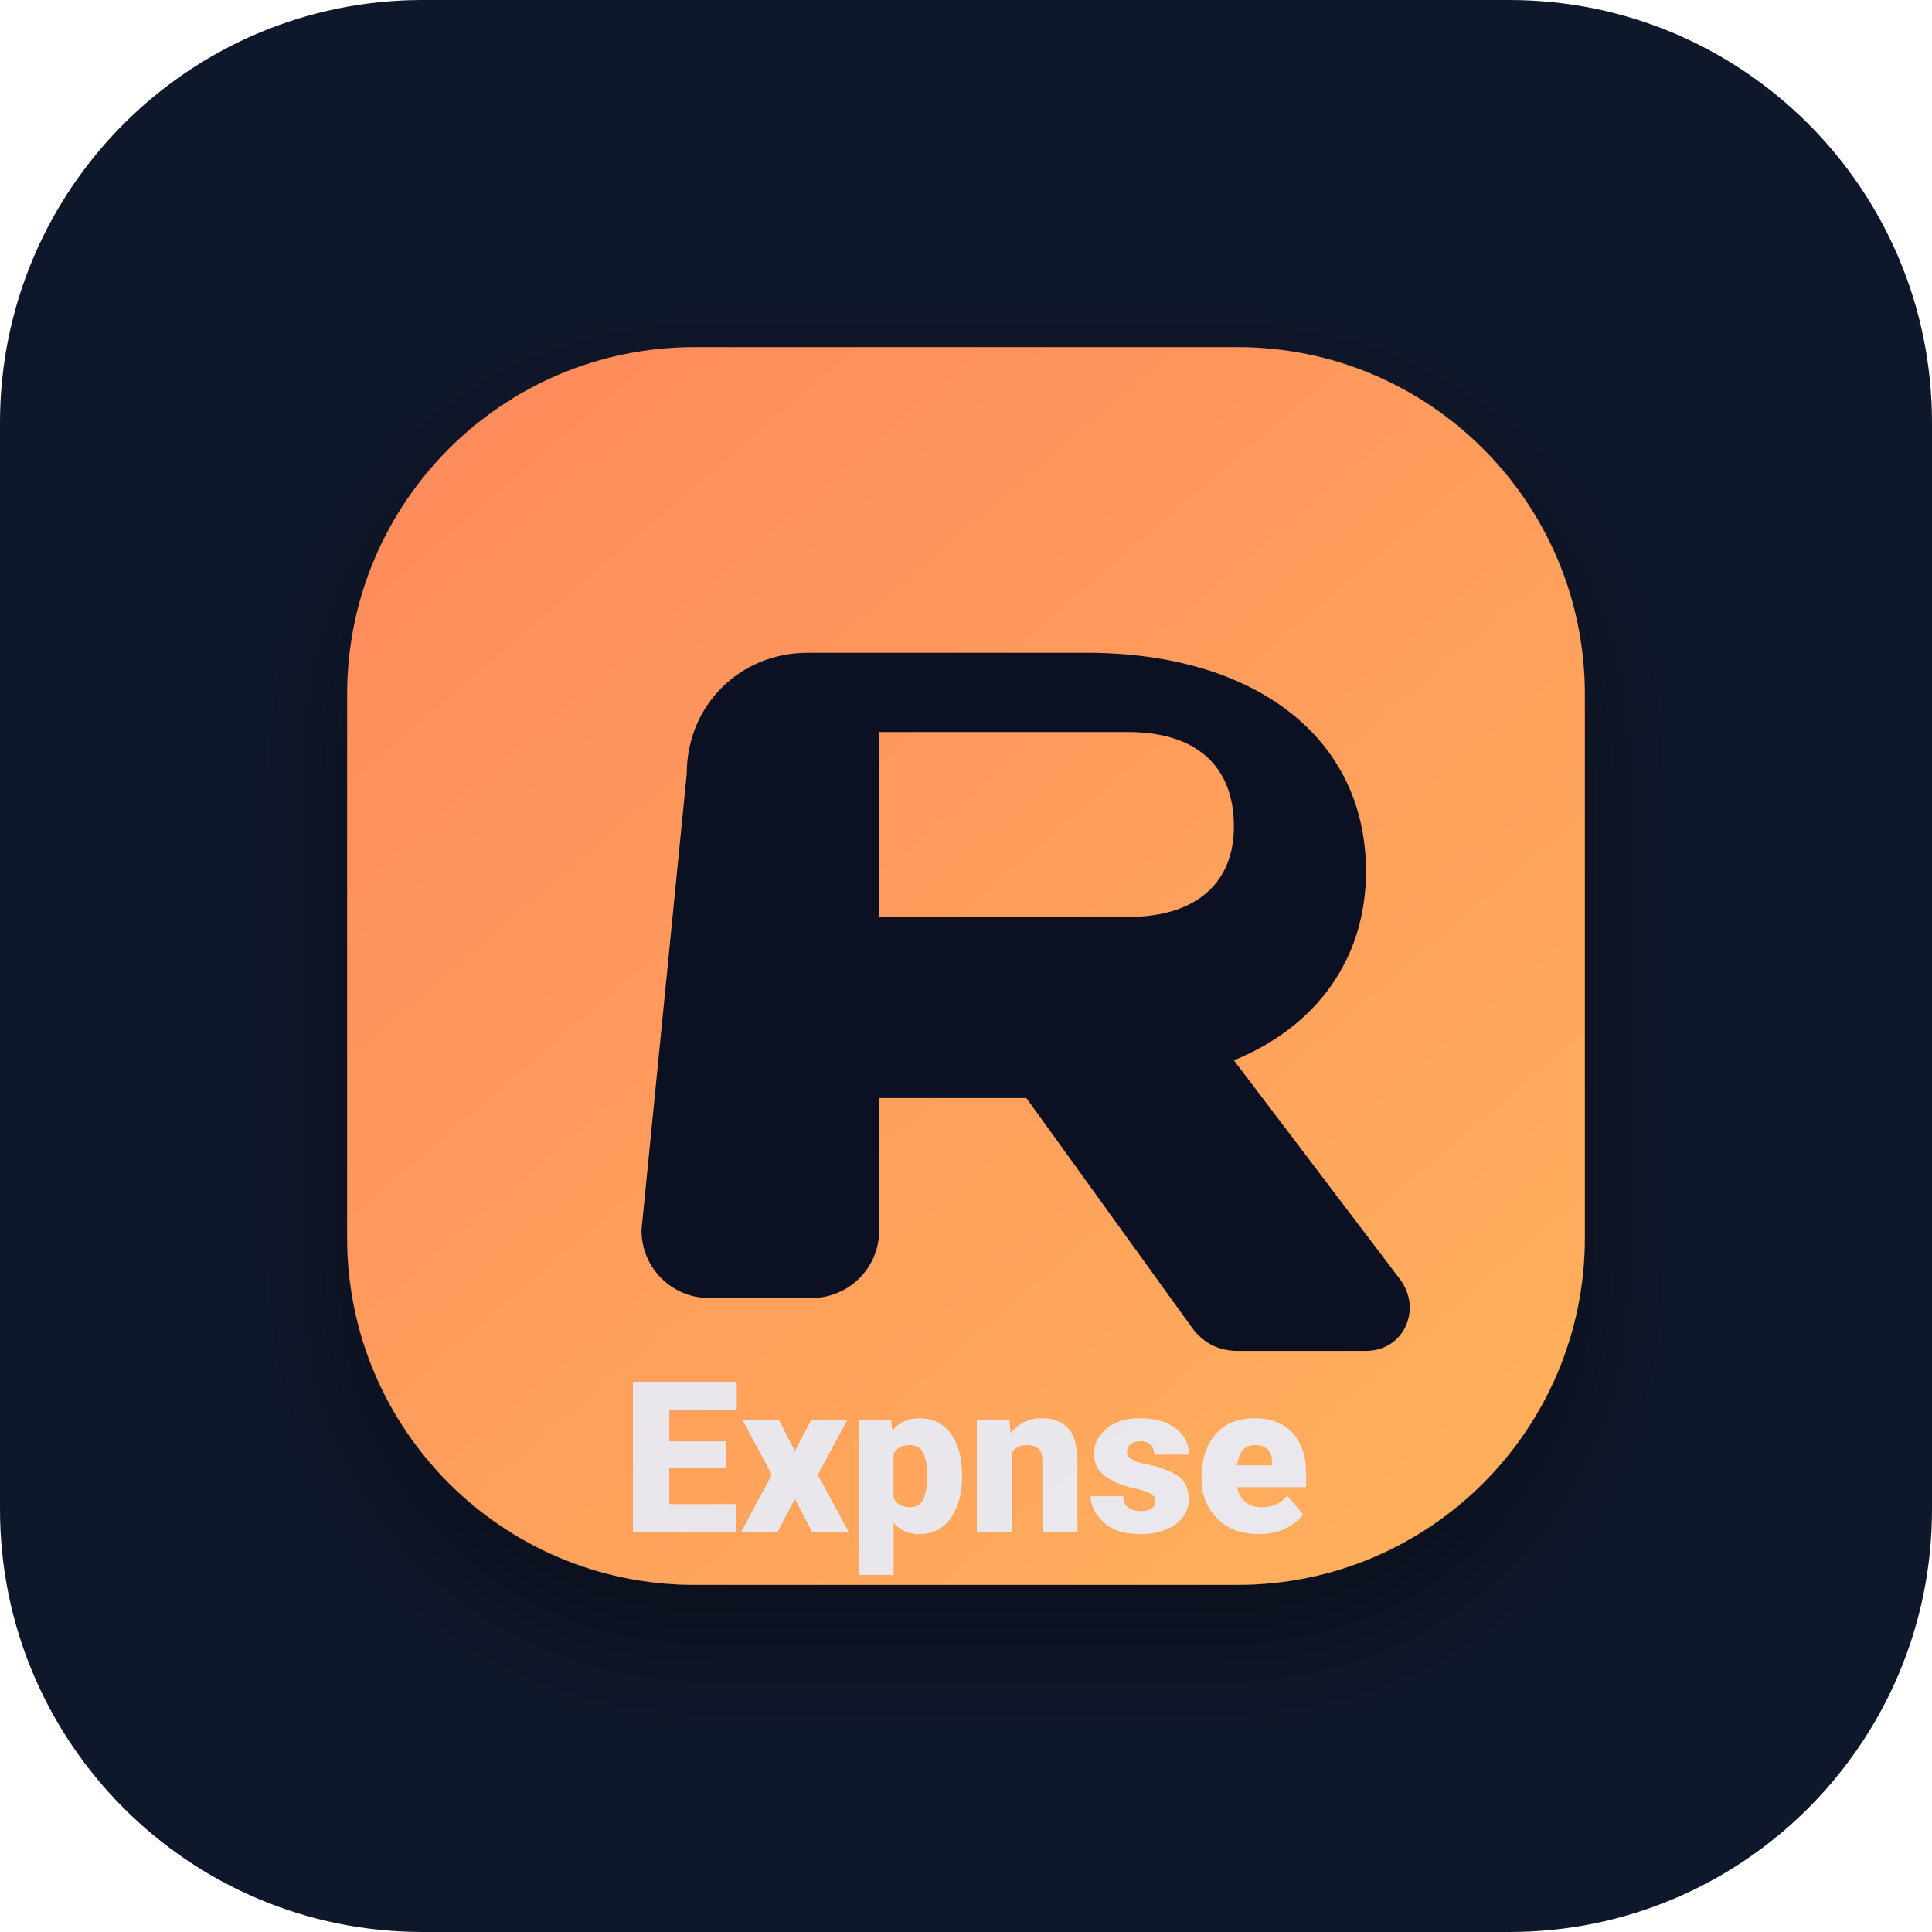
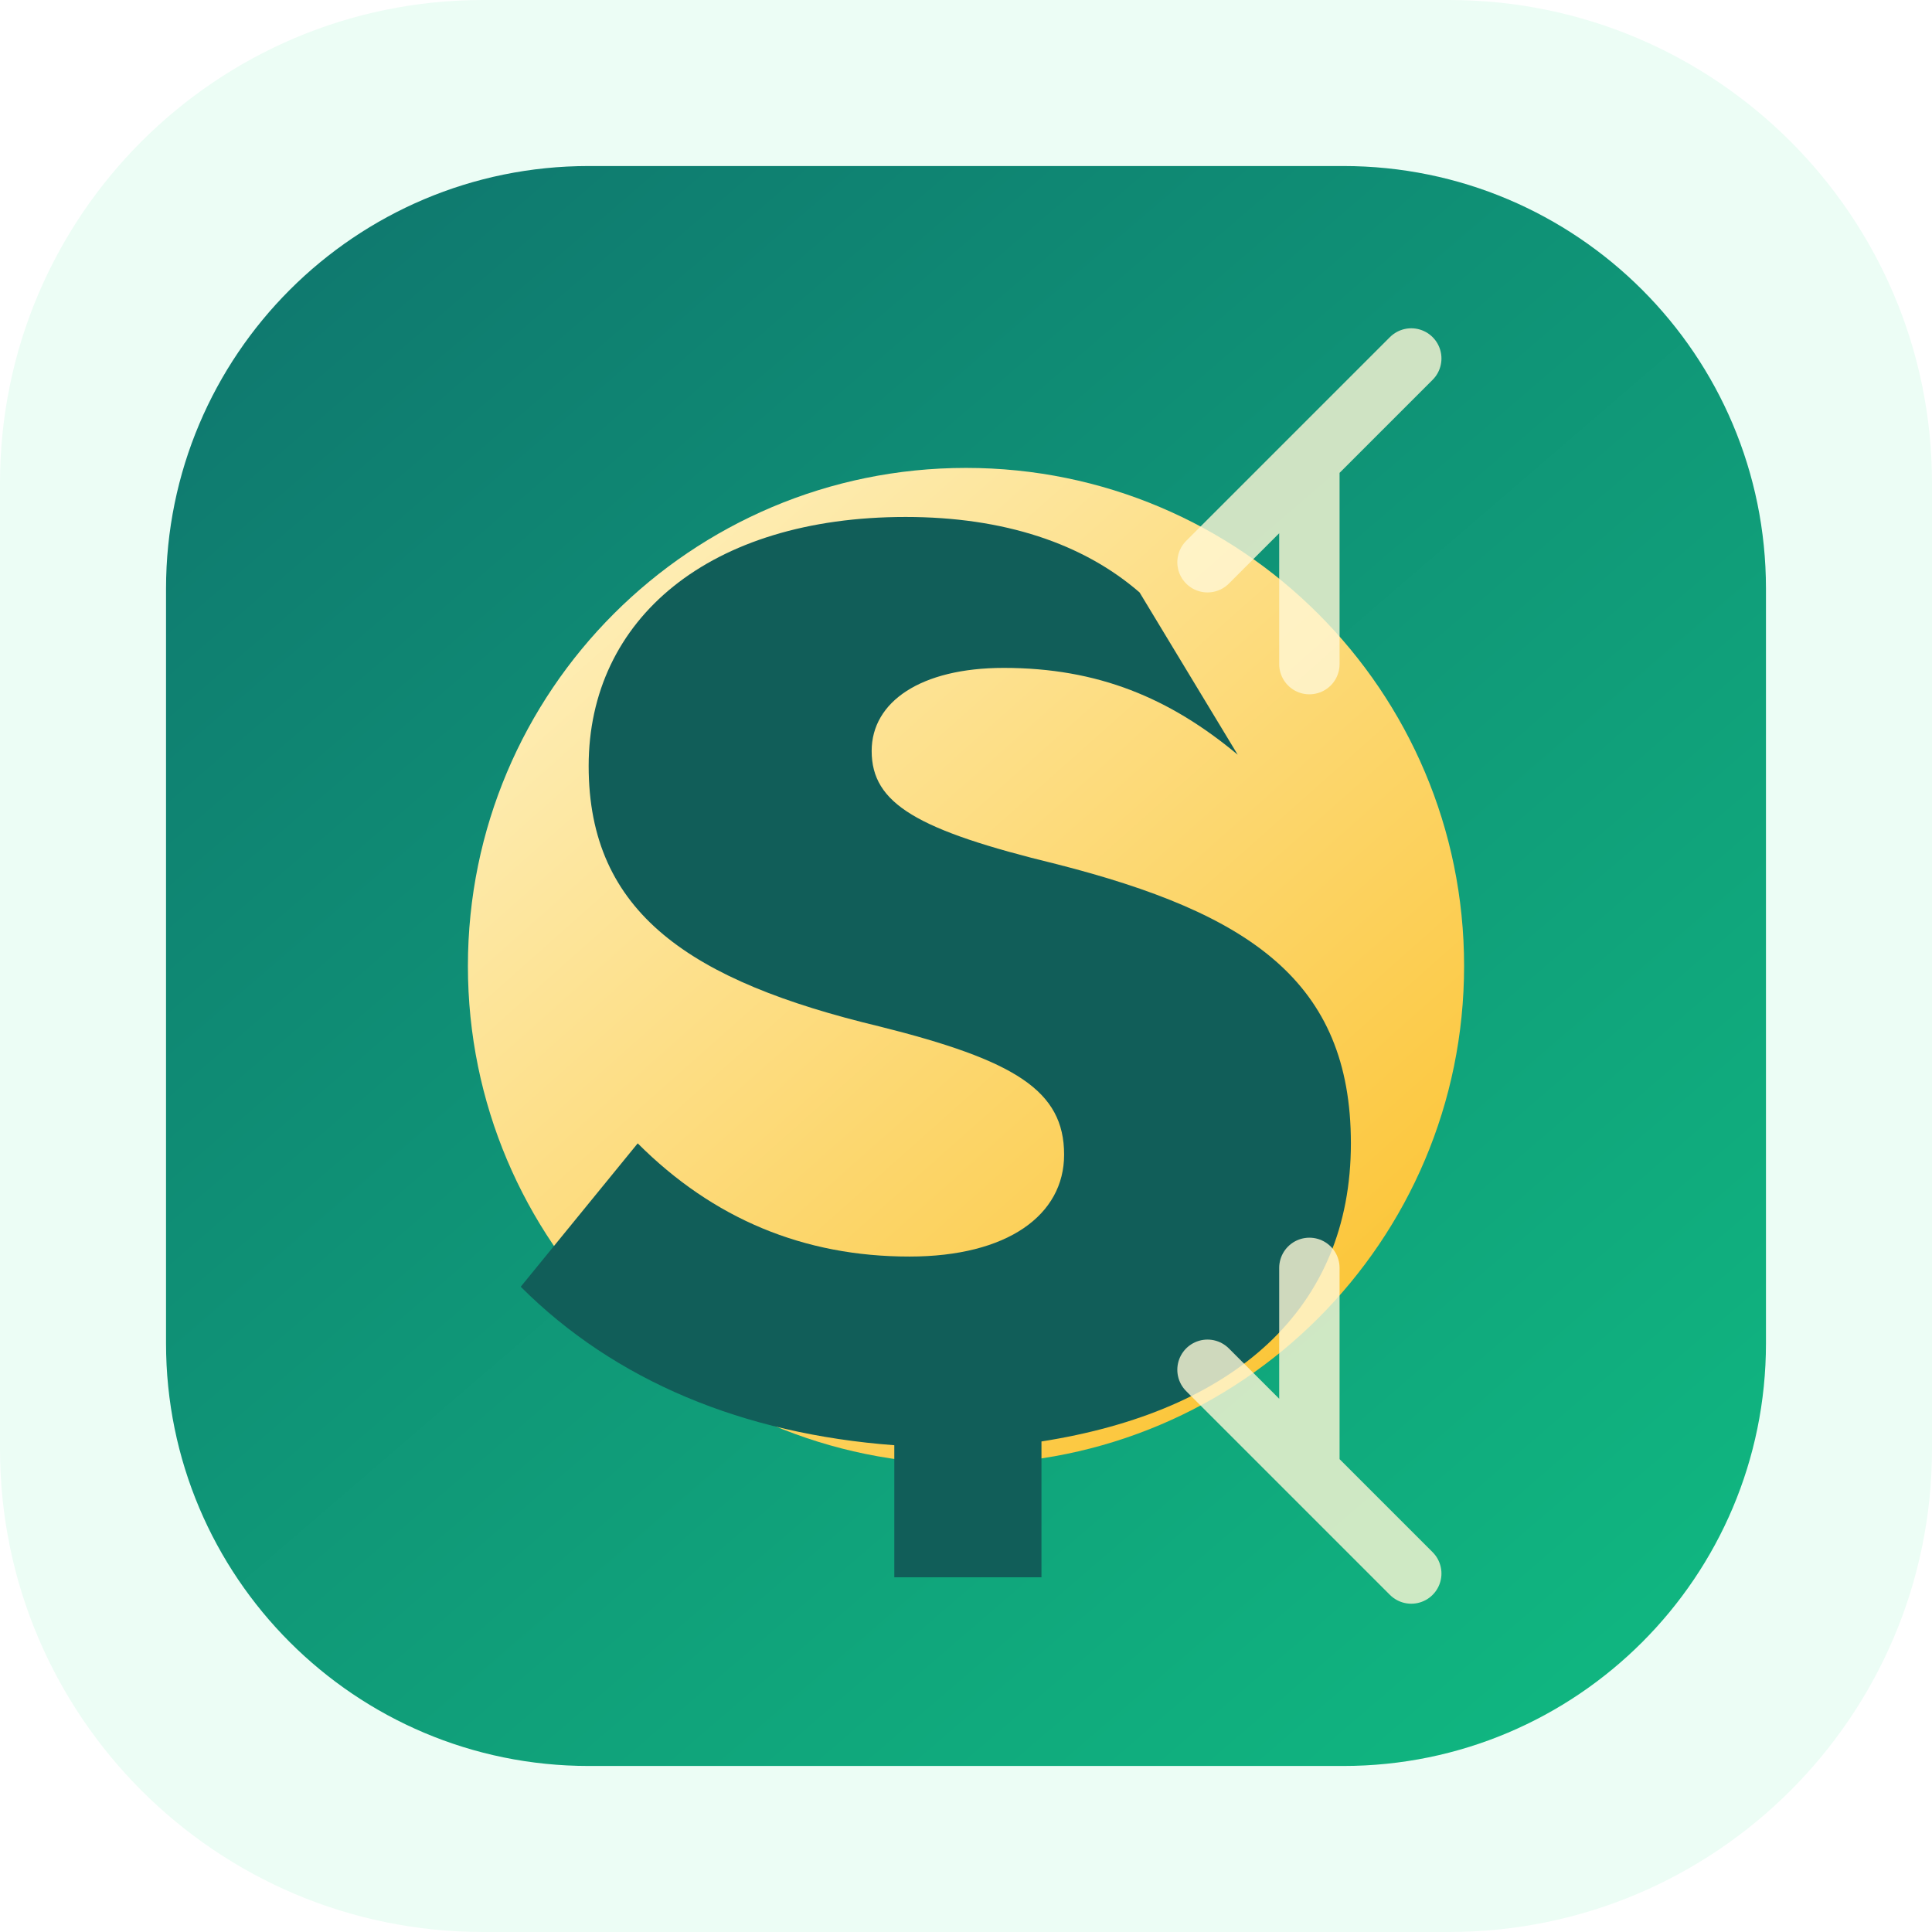
- <svg xmlns="http://www.w3.org/2000/svg" width="512" height="512" viewBox="0 0 512 512">
+ <svg xmlns="http://www.w3.org/2000/svg" viewBox="0 0 512 512">
  <defs>
-     <linearGradient id="g" x1="120" y1="90" x2="420" y2="440" gradientUnits="userSpaceOnUse">
-       <stop offset="0" stop-color="#ff8a5b" />
-       <stop offset="1" stop-color="#ffb45b" />
+     <linearGradient id="bg" x1="70" y1="40" x2="440" y2="470" gradientUnits="userSpaceOnUse">
+       <stop stop-color="#0f766e" />
+       <stop offset="1" stop-color="#10b981" />
    </linearGradient>
-     <filter id="shadow" x="-20%" y="-20%" width="140%" height="140%">
-       <feDropShadow dx="0" dy="14" stdDeviation="14" flood-color="#000" flood-opacity="0.35" />
-     </filter>
+     <linearGradient id="coin" x1="140" y1="120" x2="380" y2="390" gradientUnits="userSpaceOnUse">
+       <stop stop-color="#fef3c7" />
+       <stop offset="1" stop-color="#fbbf24" />
+     </linearGradient>
  </defs>
-   <rect width="512" height="512" rx="112" fill="#0f172a" />
-   <rect x="92" y="92" width="328" height="328" rx="92" fill="url(#g)" filter="url(#shadow)" />
-   <g fill="#0b1022">
-     <path d="M182 205c0-18 14-32 32-32h74c44 0 74 22 74 58c0 23-13 41-35 50l44 58c6 8 1 19-9 19h-34c-5 0-9-2-12-6l-44-61h-39v35c0 10-8 18-18 18h-27c-10 0-18-8-18-18zm51 38h66c18 0 28-9 28-24c0-16-10-25-28-25h-66z" />
-   </g>
-   <text x="256" y="406" text-anchor="middle" font-family="Poppins, system-ui, -apple-system, Segoe UI, Roboto, Arial, sans-serif" font-size="56" font-weight="800" fill="#e8eefc" opacity="0.9">
-     Expnse
-   </text>
+   <rect width="512" height="512" rx="128" fill="#ecfdf5" />
+   <rect x="44" y="44" width="424" height="424" rx="112" fill="url(#bg)" />
+   <circle cx="256" cy="256" r="132" fill="url(#coin)" />
+   <path d="M302 157c-15-13-36-20-62-20-52 0-84 27-84 66 0 39 27 57 77 69 36 9 49 17 49 34 0 16-15 27-41 27-28 0-52-10-72-30l-31 38c25 25 59 39 99 42v35h39v-36c51-8 82-35 82-79 0-43-27-61-78-74-37-9-49-16-49-30 0-13 13-22 35-22 25 0 44 8 62 23z" fill="#115e59" />
+   <path d="M347 122v54M347 336v54M320 149l54-54M320 363l54 54" stroke="#fff7d6" stroke-width="16" stroke-linecap="round" opacity=".8" />
</svg>
